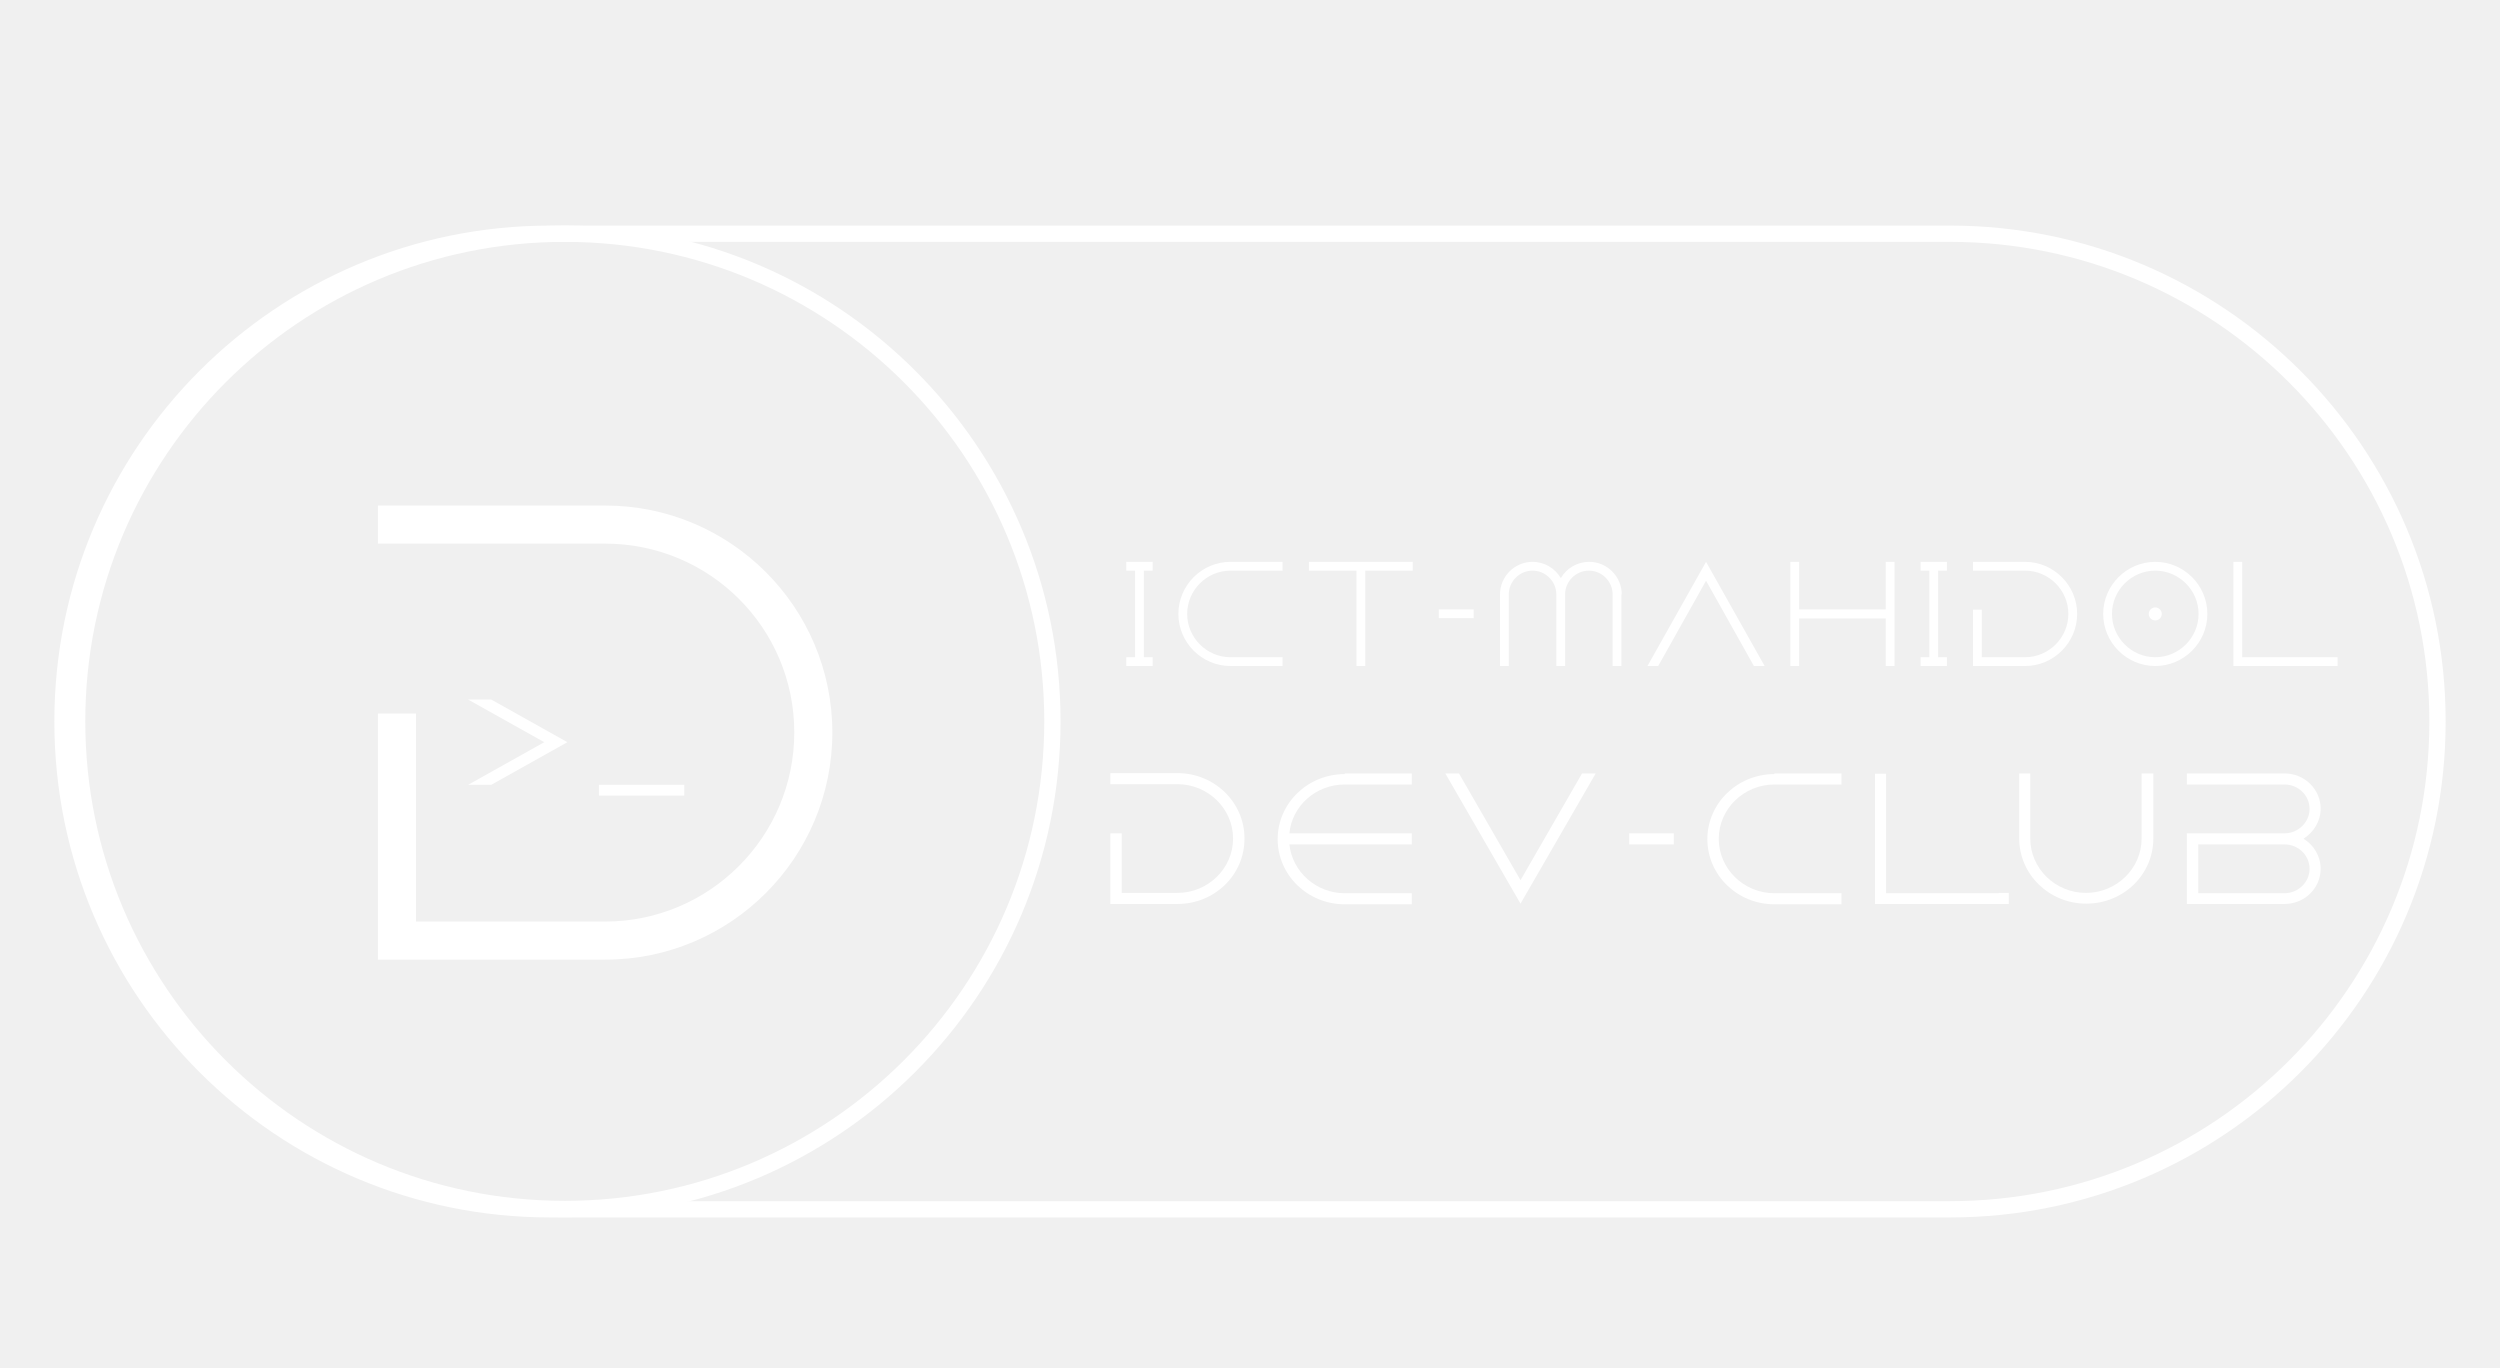
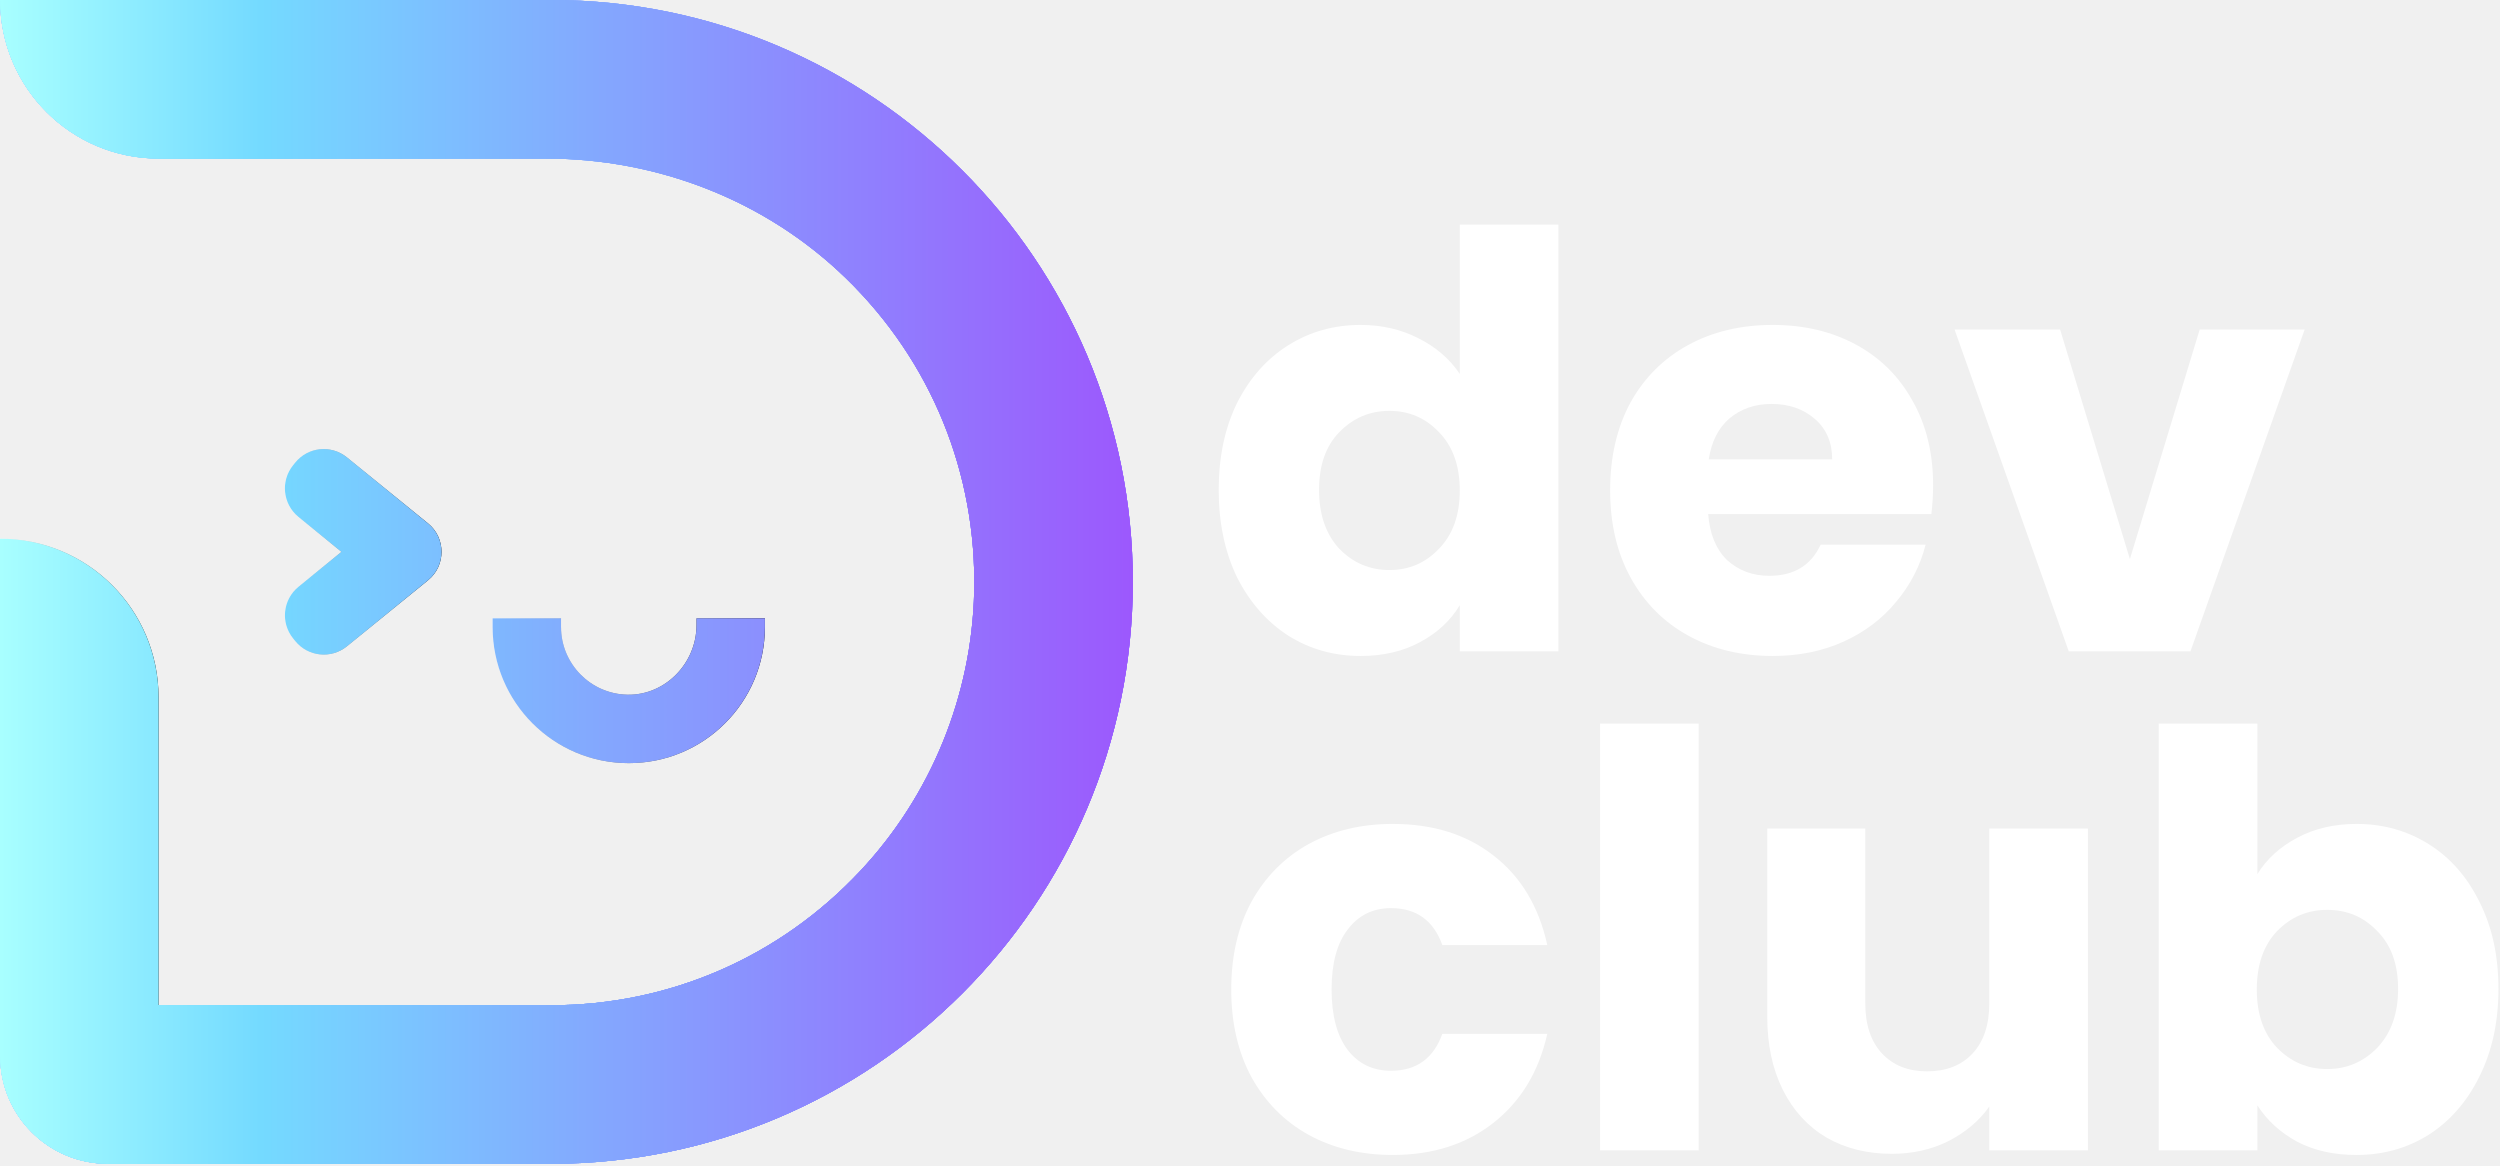
- <svg xmlns="http://www.w3.org/2000/svg" viewBox="0 0 76.8 42.02">
+ <svg xmlns="http://www.w3.org/2000/svg" width="997" height="465" viewBox="0 0 997 465" fill="none">
+   <path d="M63.24 455.82H39.54C17.7 455.82 0 438.12 0 416.28V214.84C34.92 214.84 63.23 243.15 63.23 278.07V455.81L63.24 455.82Z" fill="url(#paint0_linear_473_111)" />
+   <path d="M219.711 0.01H0.061C0.061 34.93 28.37 63.24 63.291 63.24H217.821C262.351 63.24 305.531 79.99 337.441 111.06C371.351 144.08 389.611 188.78 388.491 236.18C387.511 277.42 371.331 317.11 343.151 347.24C310.851 381.78 266.751 400.89 219.711 400.89H0.061V421.19C0.061 444.9 19.281 464.12 42.991 464.12H219.711C347.871 464.12 451.771 360.22 451.771 232.06C451.771 103.9 347.871 0 219.711 0V0.01Z" fill="url(#paint1_linear_473_111)" />
+   <path d="M219.711 0.01H0.061C0.061 34.93 28.37 63.24 63.291 63.24H217.821C262.351 63.24 305.531 79.99 337.441 111.06C371.351 144.08 389.611 188.78 388.491 236.18C387.511 277.42 371.331 317.11 343.151 347.24C310.851 381.78 266.751 400.89 219.711 400.89H0.061V421.19C0.061 444.9 19.281 464.12 42.991 464.12H219.711C347.871 464.12 451.771 360.22 451.771 232.06C451.771 103.9 347.871 0 219.711 0V0.01Z" fill="#AE9FFF" />
+   <path d="M277.761 246.59V249.33C277.761 264.44 265.401 277.3 250.291 277.05C235.611 276.8 223.741 264.78 223.741 250.04V246.59H196.451V250.04C196.451 280.03 220.761 304.34 250.751 304.34C280.741 304.34 305.051 280.03 305.051 250.04V246.59H277.761Z" fill="url(#paint2_linear_473_111)" />
+   <path d="M117.75 255.659L116.91 254.619C111.81 248.349 112.75 239.139 119.02 234.039L136.17 220.079L119.01 206.109C112.74 201.009 111.8 191.799 116.9 185.529L117.74 184.489C122.84 178.219 132.05 177.279 138.32 182.379L170.69 208.729C177.88 214.579 177.88 225.569 170.69 231.419L138.33 257.759C132.06 262.859 122.85 261.919 117.75 255.649V255.659Z" fill="url(#paint3_linear_473_111)" />
+   <path d="M63.24 455.82H39.54C17.7 455.82 0 438.12 0 416.28V214.84C34.92 214.84 63.23 243.15 63.23 278.07V455.81L63.24 455.82Z" fill="url(#paint4_linear_473_111)" />
+   <path d="M219.711 0.01H0.061C0.061 34.93 28.37 63.24 63.291 63.24H217.821C262.351 63.24 305.531 79.99 337.441 111.06C371.351 144.08 389.611 188.78 388.491 236.18C387.511 277.42 371.331 317.11 343.151 347.24C310.851 381.78 266.751 400.89 219.711 400.89H0.061V421.19C0.061 444.9 19.281 464.12 42.991 464.12H219.711C347.871 464.12 451.771 360.22 451.771 232.06C451.771 103.9 347.871 0 219.711 0V0.01Z" fill="url(#paint5_linear_473_111)" />
+   <path d="M219.711 0.01H0.061C0.061 34.93 28.37 63.24 63.291 63.24H217.821C262.351 63.24 305.531 79.99 337.441 111.06C371.351 144.08 389.611 188.78 388.491 236.18C387.511 277.42 371.331 317.11 343.151 347.24C310.851 381.78 266.751 400.89 219.711 400.89H0.061V421.19C0.061 444.9 19.281 464.12 42.991 464.12H219.711C347.871 464.12 451.771 360.22 451.771 232.06C451.771 103.9 347.871 0 219.711 0V0.01Z" fill="url(#paint6_linear_473_111)" />
+   <path d="M219.711 0.01H0.061C0.061 34.93 28.37 63.24 63.291 63.24H217.821C262.351 63.24 305.531 79.99 337.441 111.06C371.351 144.08 389.611 188.78 388.491 236.18C387.511 277.42 371.331 317.11 343.151 347.24C310.851 381.78 266.751 400.89 219.711 400.89H0.061V421.19C0.061 444.9 19.281 464.12 42.991 464.12H219.711C347.871 464.12 451.771 360.22 451.771 232.06C451.771 103.9 347.871 0 219.711 0V0.01Z" fill="url(#paint7_linear_473_111)" />
+   <path d="M277.761 246.59V249.33C277.761 264.44 265.401 277.3 250.291 277.05C235.611 276.8 223.741 264.78 223.741 250.04V246.59H196.451V250.04C196.451 280.03 220.761 304.34 250.751 304.34C280.741 304.34 305.051 280.03 305.051 250.04V246.59H277.761Z" fill="url(#paint8_linear_473_111)" />
+   <path d="M117.75 255.659L116.91 254.619C111.81 248.349 112.75 239.139 119.02 234.039L136.17 220.079L119.01 206.109C112.74 201.009 111.8 191.799 116.9 185.529L117.74 184.489C122.84 178.219 132.05 177.279 138.32 182.379L170.69 208.729C177.88 214.579 177.88 225.569 170.69 231.419L138.33 257.759C132.06 262.859 122.85 261.919 117.75 255.649V255.659Z" fill="url(#paint9_linear_473_111)" />
+   <path d="M900.24 348.592C903.92 342.612 909.21 337.782 916.11 334.102C923.01 330.422 930.907 328.582 939.8 328.582C950.38 328.582 959.963 331.266 968.55 336.632C977.137 341.999 983.883 349.666 988.79 359.632C993.85 369.599 996.38 381.176 996.38 394.363C996.38 407.549 993.85 419.203 988.79 429.323C983.883 439.289 977.137 447.032 968.55 452.552C959.963 457.919 950.38 460.603 939.8 460.603C930.753 460.603 922.857 458.839 916.11 455.312C909.363 451.632 904.073 446.803 900.24 440.823V458.763H860.91V288.562H900.24V348.592ZM956.36 394.363C956.36 384.549 953.6 376.882 948.08 371.362C942.713 365.689 936.043 362.853 928.07 362.853C920.25 362.853 913.58 365.689 908.06 371.362C902.693 377.036 900.01 384.779 900.01 394.593C900.01 404.406 902.693 412.149 908.06 417.823C913.58 423.496 920.25 426.332 928.07 426.332C935.89 426.332 942.56 423.496 948.08 417.823C953.6 411.996 956.36 404.176 956.36 394.363Z" fill="white" />
+   <path d="M832.659 330.422V458.762H793.329V441.282C789.343 446.955 783.899 451.555 776.999 455.082C770.253 458.455 762.739 460.142 754.459 460.142C744.646 460.142 735.983 457.995 728.469 453.702C720.956 449.255 715.129 442.892 710.989 434.612C706.849 426.332 704.779 416.595 704.779 405.402V330.422H743.879V400.112C743.879 408.699 746.103 415.369 750.549 420.122C754.996 424.875 760.976 427.252 768.489 427.252C776.156 427.252 782.213 424.875 786.659 420.122C791.106 415.369 793.329 408.699 793.329 400.112V330.422H832.659Z" fill="white" />
+   <path d="M677.428 288.562V458.763H638.098V288.562H677.428Z" fill="white" />
+   <path d="M491.02 394.592C491.02 381.252 493.703 369.599 499.07 359.632C504.59 349.665 512.18 341.999 521.84 336.632C531.653 331.265 542.846 328.582 555.42 328.582C571.52 328.582 584.936 332.799 595.67 341.232C606.556 349.665 613.686 361.549 617.06 376.882H575.2C571.673 367.069 564.85 362.162 554.73 362.162C547.523 362.162 541.773 364.999 537.48 370.672C533.186 376.192 531.04 384.165 531.04 394.592C531.04 405.019 533.186 413.069 537.48 418.742C541.773 424.262 547.523 427.022 554.73 427.022C564.85 427.022 571.673 422.115 575.2 412.302H617.06C613.686 427.329 606.556 439.135 595.67 447.722C584.783 456.309 571.366 460.602 555.42 460.602C542.846 460.602 531.653 457.919 521.84 452.552C512.18 447.185 504.59 439.519 499.07 429.552C493.703 419.585 491.02 407.932 491.02 394.592Z" fill="white" />
+   <path d="M849.402 222.962L877.232 131.422H919.092L873.552 259.762H825.022L779.482 131.422H821.572L849.402 222.962Z" fill="white" />
+   <path d="M770.923 193.522C770.923 197.202 770.693 201.035 770.233 205.022H681.223C681.836 212.995 684.366 219.129 688.813 223.422C693.413 227.562 699.01 229.632 705.603 229.632C715.416 229.632 722.24 225.492 726.073 217.212H767.933C765.786 225.645 761.876 233.235 756.203 239.982C750.683 246.729 743.706 252.019 735.273 255.852C726.84 259.685 717.41 261.602 706.983 261.602C694.41 261.602 683.216 258.919 673.403 253.552C663.59 248.185 655.923 240.519 650.403 230.552C644.883 220.585 642.123 208.932 642.123 195.592C642.123 182.252 644.806 170.599 650.173 160.632C655.693 150.665 663.36 142.999 673.173 137.632C682.986 132.265 694.256 129.582 706.983 129.582C719.403 129.582 730.443 132.189 740.103 137.402C749.763 142.615 757.276 150.052 762.643 159.712C768.163 169.372 770.923 180.642 770.923 193.522ZM730.673 183.172C730.673 176.425 728.373 171.059 723.773 167.072C719.173 163.085 713.423 161.092 706.523 161.092C699.93 161.092 694.333 163.009 689.733 166.842C685.286 170.675 682.526 176.119 681.453 183.172H730.673Z" fill="white" />
+   <path d="M486.02 195.363C486.02 182.176 488.473 170.599 493.38 160.632C498.44 150.666 505.263 142.999 513.85 137.632C522.436 132.266 532.02 129.582 542.6 129.582C551.033 129.582 558.7 131.346 565.6 134.872C572.653 138.399 578.173 143.152 582.16 149.132V89.562H621.49V259.763H582.16V241.363C578.48 247.496 573.19 252.403 566.29 256.083C559.543 259.763 551.646 261.603 542.6 261.603C532.02 261.603 522.436 258.919 513.85 253.552C505.263 248.032 498.44 240.289 493.38 230.323C488.473 220.203 486.02 208.549 486.02 195.363ZM582.16 195.593C582.16 185.779 579.4 178.036 573.88 172.362C568.513 166.689 561.92 163.853 554.1 163.853C546.28 163.853 539.61 166.689 534.09 172.362C528.723 177.882 526.04 185.549 526.04 195.363C526.04 205.176 528.723 212.996 534.09 218.823C539.61 224.496 546.28 227.332 554.1 227.332C561.92 227.332 568.513 224.496 573.88 218.823C579.4 213.149 582.16 205.406 582.16 195.593Z" fill="white" />
  <defs>
-     <style>
-       .cls-1 {
-         fill: #fff;
-         stroke-width: 0px;
-       }
- 
-       .cls-2 {
-         fill: none;
-         stroke: #fff;
-         stroke-miterlimit: 10;
-         stroke-width: .5px;
-       }
-     </style>
+     <linearGradient id="paint0_linear_473_111" x1="0" y1="335.33" x2="63.24" y2="335.33" gradientUnits="userSpaceOnUse">
+       <stop stop-color="white" />
+       <stop offset="1" />
+     </linearGradient>
+     <linearGradient id="paint1_linear_473_111" x1="39.011" y1="-22.48" x2="310.451" y2="447.68" gradientUnits="userSpaceOnUse">
+       <stop stop-color="#156BFD" />
+       <stop offset="0.28" stop-color="#B6FFFF" />
+       <stop offset="0.48" stop-color="#74DAFF" />
+       <stop offset="1" stop-color="#0558FD" />
+     </linearGradient>
+     <linearGradient id="paint2_linear_473_111" x1="196.451" y1="275.47" x2="305.051" y2="275.47" gradientUnits="userSpaceOnUse">
+       <stop stop-color="white" />
+       <stop offset="1" />
+     </linearGradient>
+     <linearGradient id="paint3_linear_473_111" x1="113.61" y1="220.079" x2="176.08" y2="220.079" gradientUnits="userSpaceOnUse">
+       <stop stop-color="white" />
+       <stop offset="1" />
+     </linearGradient>
+     <linearGradient id="paint4_linear_473_111" x1="0" y1="335.33" x2="451.77" y2="335.33" gradientUnits="userSpaceOnUse">
+       <stop stop-color="#A8FFFF" />
+       <stop offset="0.23" stop-color="#74DAFF" />
+       <stop offset="1" stop-color="#9C58FD" />
+     </linearGradient>
+     <linearGradient id="paint5_linear_473_111" x1="0.061" y1="232.07" x2="451.771" y2="232.07" gradientUnits="userSpaceOnUse">
+       <stop stop-color="#A8FFFF" />
+       <stop offset="0.23" stop-color="#74DAFF" />
+       <stop offset="1" stop-color="#9C58FD" />
+     </linearGradient>
+     <linearGradient id="paint6_linear_473_111" x1="0.061" y1="232.07" x2="451.771" y2="232.07" gradientUnits="userSpaceOnUse">
+       <stop stop-color="#A8FFFF" />
+       <stop offset="0.23" stop-color="#74DAFF" />
+       <stop offset="1" stop-color="#9C58FD" />
+     </linearGradient>
+     <linearGradient id="paint7_linear_473_111" x1="0.061" y1="232.07" x2="451.771" y2="232.07" gradientUnits="userSpaceOnUse">
+       <stop stop-color="#A8FFFF" />
+       <stop offset="0.23" stop-color="#74DAFF" />
+       <stop offset="1" stop-color="#9C58FD" />
+     </linearGradient>
+     <linearGradient id="paint8_linear_473_111" x1="0.001" y1="275.47" x2="451.771" y2="275.47" gradientUnits="userSpaceOnUse">
+       <stop stop-color="#A8FFFF" />
+       <stop offset="0.23" stop-color="#74DAFF" />
+       <stop offset="1" stop-color="#9C58FD" />
+     </linearGradient>
+     <linearGradient id="paint9_linear_473_111" x1="0" y1="220.079" x2="451.77" y2="220.079" gradientUnits="userSpaceOnUse">
+       <stop stop-color="#A8FFFF" />
+       <stop offset="0.23" stop-color="#74DAFF" />
+       <stop offset="1" stop-color="#9C58FD" />
+     </linearGradient>
  </defs>
-   <g id="Layer_2" data-name="Layer 2">
-     <circle class="cls-2" cx="17.35" cy="22.16" r="14.98" />
-   </g>
-   <g id="Layer_3" data-name="Layer 3">
-     <path class="cls-1" d="m25.57,22.5c0,3.85-3.12,6.98-6.98,6.98h-6.98v-7.56h1.17v6.39h5.81c3.2,0,5.81-2.6,5.81-5.81s-2.6-5.8-5.81-5.8h-6.98v-1.17h6.98c3.85,0,6.98,3.12,6.98,6.98Z" />
-   </g>
-   <g id="Layer_4" data-name="Layer 4">
-     <g>
-       <path class="cls-1" d="m15.09,21.49l2.34,1.31-2.34,1.31h-.71l2.34-1.31-2.34-1.31h.71Z" />
-       <path class="cls-1" d="m18.4,24.11h2.62v.33s-2.62,0-2.62,0v-.33Z" />
-     </g>
-   </g>
-   <g id="Layer_5" data-name="Layer 5">
-     <g>
-       <path class="cls-1" d="m38.23,25.77c0,1.11-.92,2-2.06,2h-2.06v-2.17h.35v1.83h1.71c.94,0,1.71-.75,1.71-1.67s-.77-1.67-1.71-1.67h-2.06v-.34h2.06c1.14,0,2.06.9,2.06,2Z" />
-       <path class="cls-1" d="m41.31,23.76h2.06v.34h-2.06c-.89,0-1.62.66-1.7,1.5h3.76v.34h-3.76c.09.84.82,1.5,1.7,1.5h2.06v.34h-2.06c-1.14,0-2.06-.9-2.06-2s.92-2,2.06-2Z" />
-       <path class="cls-1" d="m48.6,23.76h.42l-2.31,4-2.31-4h.42s1.89,3.28,1.89,3.28l1.89-3.28Z" />
-       <path class="cls-1" d="m50.05,25.6h1.37v.34h-1.37v-.34Z" />
-       <path class="cls-1" d="m54.51,23.76h2.06v.34h-2.06c-.94,0-1.71.75-1.71,1.67s.77,1.67,1.71,1.67h2.06v.34h-2.06c-1.14,0-2.06-.9-2.06-2s.92-2,2.06-2Z" />
-       <path class="cls-1" d="m61.4,27.43h.31v.34h-4.11v-4h.34v3.67h3.46Z" />
-       <path class="cls-1" d="m65.8,23.76h.35v2c0,1.11-.92,2-2.06,2s-2.06-.9-2.06-2v-2h.34v2c0,.92.77,1.67,1.71,1.67s1.71-.75,1.71-1.67v-2Z" />
-       <path class="cls-1" d="m70.77,25.77c.31.19.52.53.52.92,0,.6-.5,1.08-1.11,1.08h-3v-2.17h3c.42,0,.77-.34.77-.75s-.34-.75-.77-.75h-3v-.34h3c.62,0,1.11.49,1.11,1.08,0,.39-.21.72-.52.92Zm-.59.17h-2.65v1.5h2.65c.42,0,.77-.34.77-.75s-.34-.75-.77-.75Z" />
-     </g>
-   </g>
-   <g id="Layer_6" data-name="Layer 6">
-     <g>
-       <path class="cls-1" d="m35.14,17.53v2.66h.27v.27h-.81v-.27h.27v-2.66h-.27v-.27h.81v.27h-.27Z" />
-       <path class="cls-1" d="m37.8,17.26h1.6v.27h-1.6c-.73,0-1.33.6-1.33,1.33s.6,1.33,1.33,1.33h1.6v.27h-1.6c-.88,0-1.6-.72-1.6-1.6s.72-1.6,1.6-1.6Z" />
-       <path class="cls-1" d="m40.2,17.26h3.2v.27h-1.46v2.93h-.27v-2.93h-1.46v-.27Z" />
-       <path class="cls-1" d="m44.2,18.72h1.07v.27h-1.07v-.27Z" />
-       <path class="cls-1" d="m49.81,18.26v2.2h-.27v-2.2c0-.4-.33-.73-.73-.73s-.73.33-.73.73v2.2h-.27v-2.2c0-.4-.33-.73-.73-.73s-.73.33-.73.73v2.2h-.27v-2.2c0-.55.45-1,1-1,.37,0,.69.2.87.5.17-.3.5-.5.87-.5.55,0,1,.45,1,1Z" />
-       <path class="cls-1" d="m52.41,17.26l1.8,3.2h-.33s-1.47-2.62-1.47-2.62l-1.47,2.62h-.33l1.8-3.2Z" />
-       <path class="cls-1" d="m57.93,17.26h.27v3.2h-.27v-1.46h-2.66v1.46h-.27v-3.2h.27v1.46h2.66v-1.46Z" />
-       <path class="cls-1" d="m59.54,17.53v2.66h.27v.27h-.81v-.27h.27v-2.66h-.27v-.27h.81v.27h-.27Z" />
-       <path class="cls-1" d="m63.81,18.86c0,.88-.72,1.6-1.6,1.6h-1.6v-1.73h.27v1.46h1.33c.73,0,1.33-.6,1.33-1.33s-.6-1.33-1.33-1.33h-1.6v-.27h1.6c.88,0,1.6.72,1.6,1.6Z" />
-       <path class="cls-1" d="m67.81,18.86c0,.88-.72,1.6-1.6,1.6s-1.6-.72-1.6-1.6.72-1.6,1.6-1.6,1.6.72,1.6,1.6Zm-.27,0c0-.73-.6-1.33-1.33-1.33s-1.33.6-1.33,1.33.6,1.33,1.33,1.33,1.33-.6,1.33-1.33Zm-1.33.2c-.11,0-.2-.09-.2-.2s.09-.2.2-.2.2.09.2.2-.09.2-.2.2Z" />
-       <path class="cls-1" d="m71.57,20.19h.24v.27h-3.2v-3.2h.27v2.93h2.69Z" />
-     </g>
-   </g>
-   <g id="Layer_7" data-name="Layer 7">
-     <rect class="cls-2" x="1.92" y="7.18" width="72.96" height="29.97" rx="14.98" ry="14.98" />
-   </g>
</svg>
